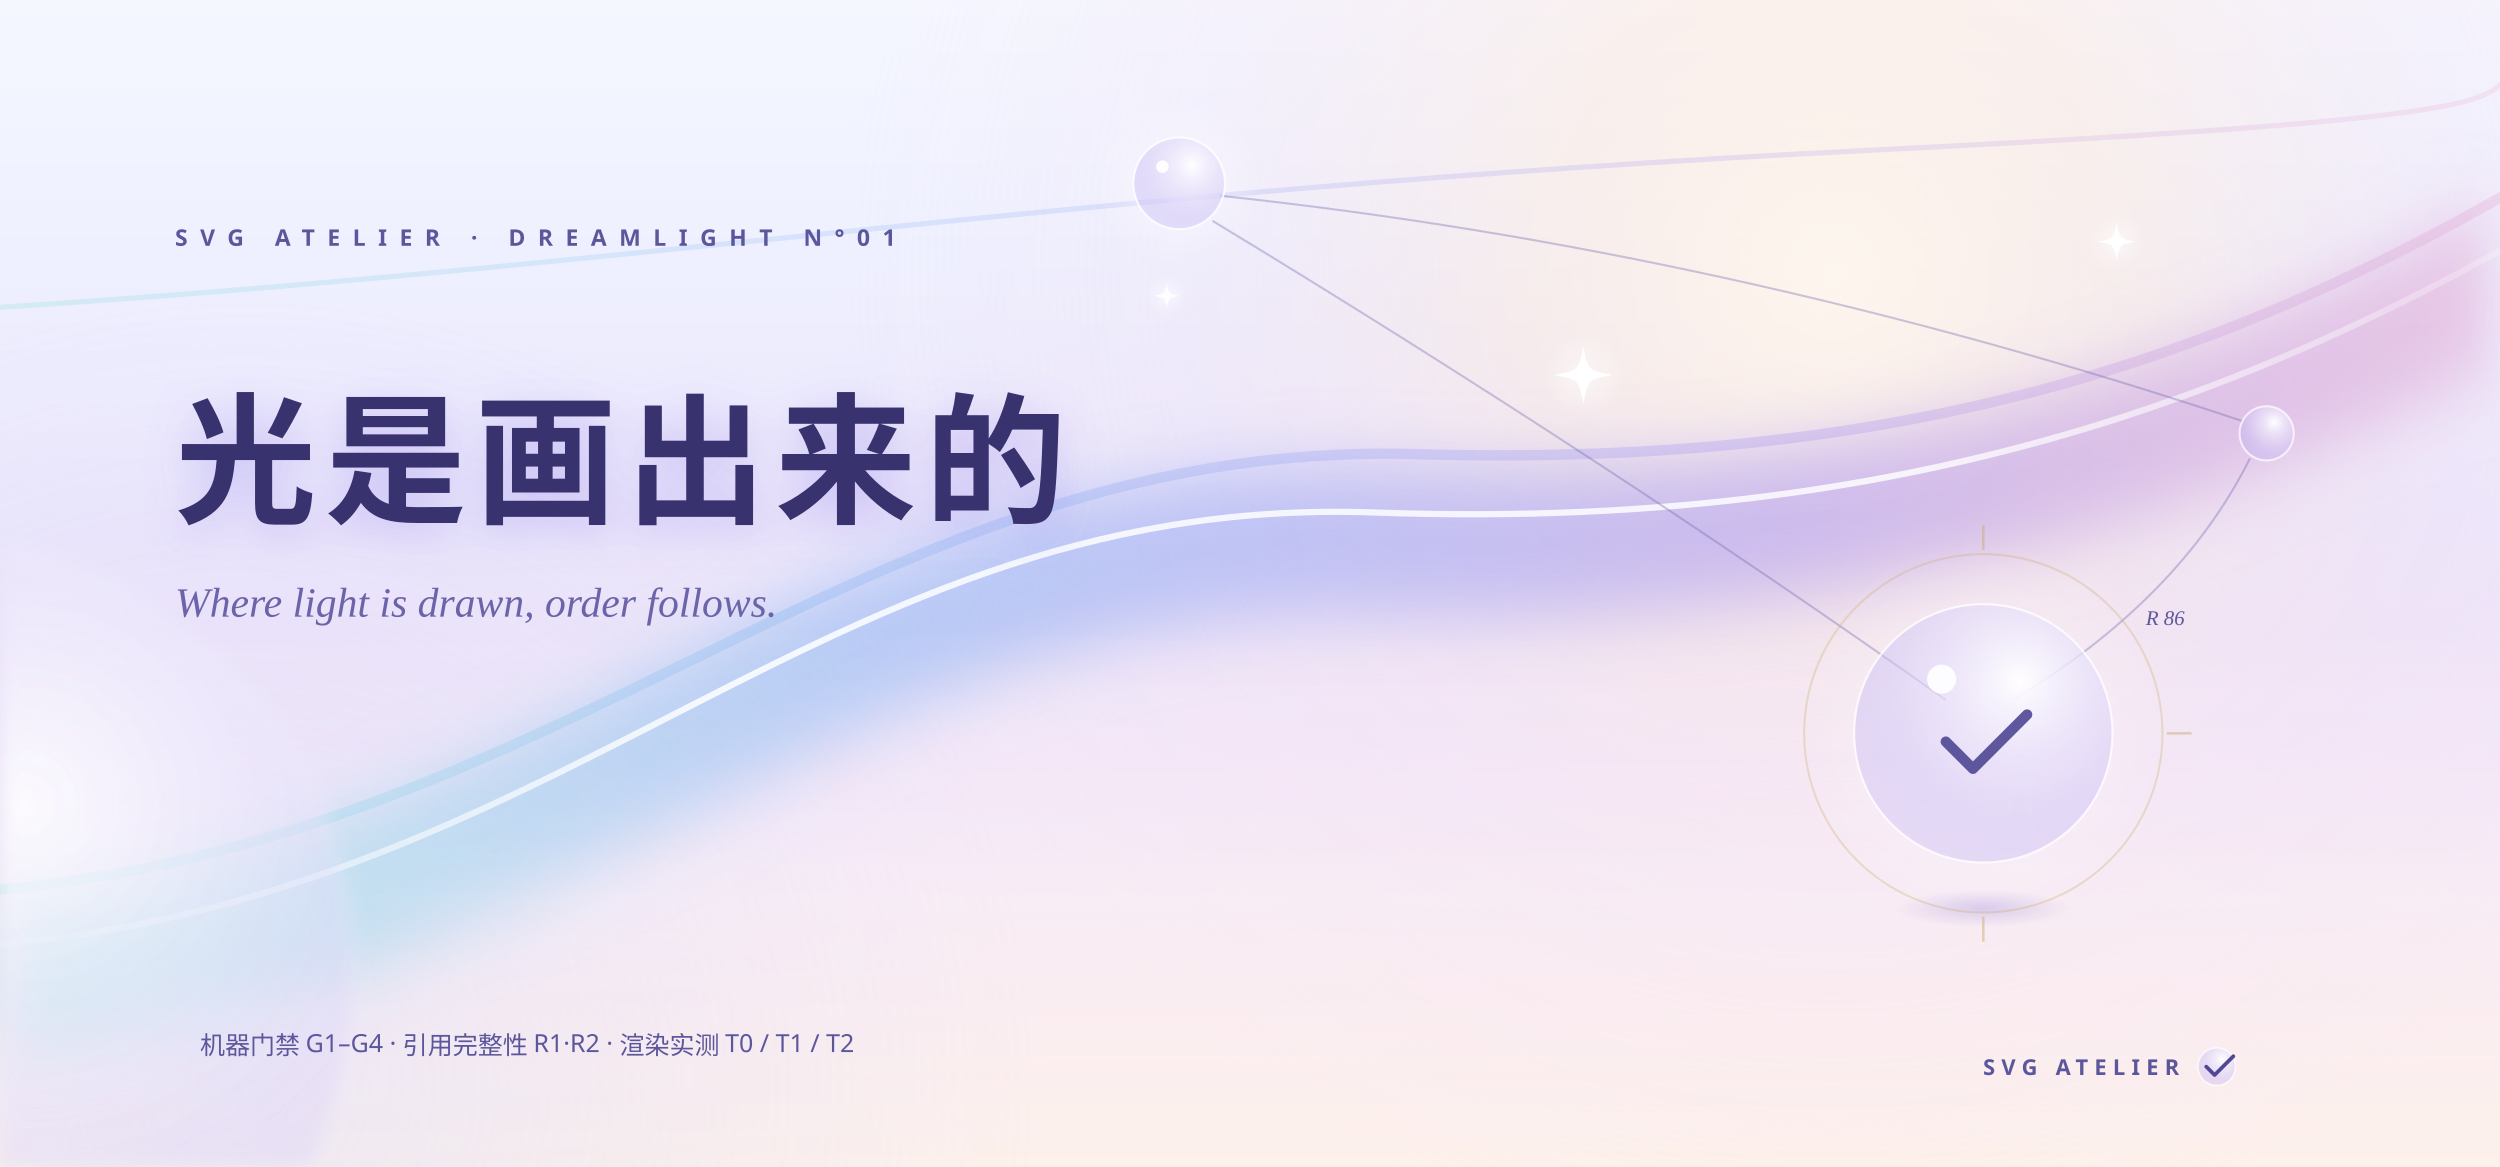
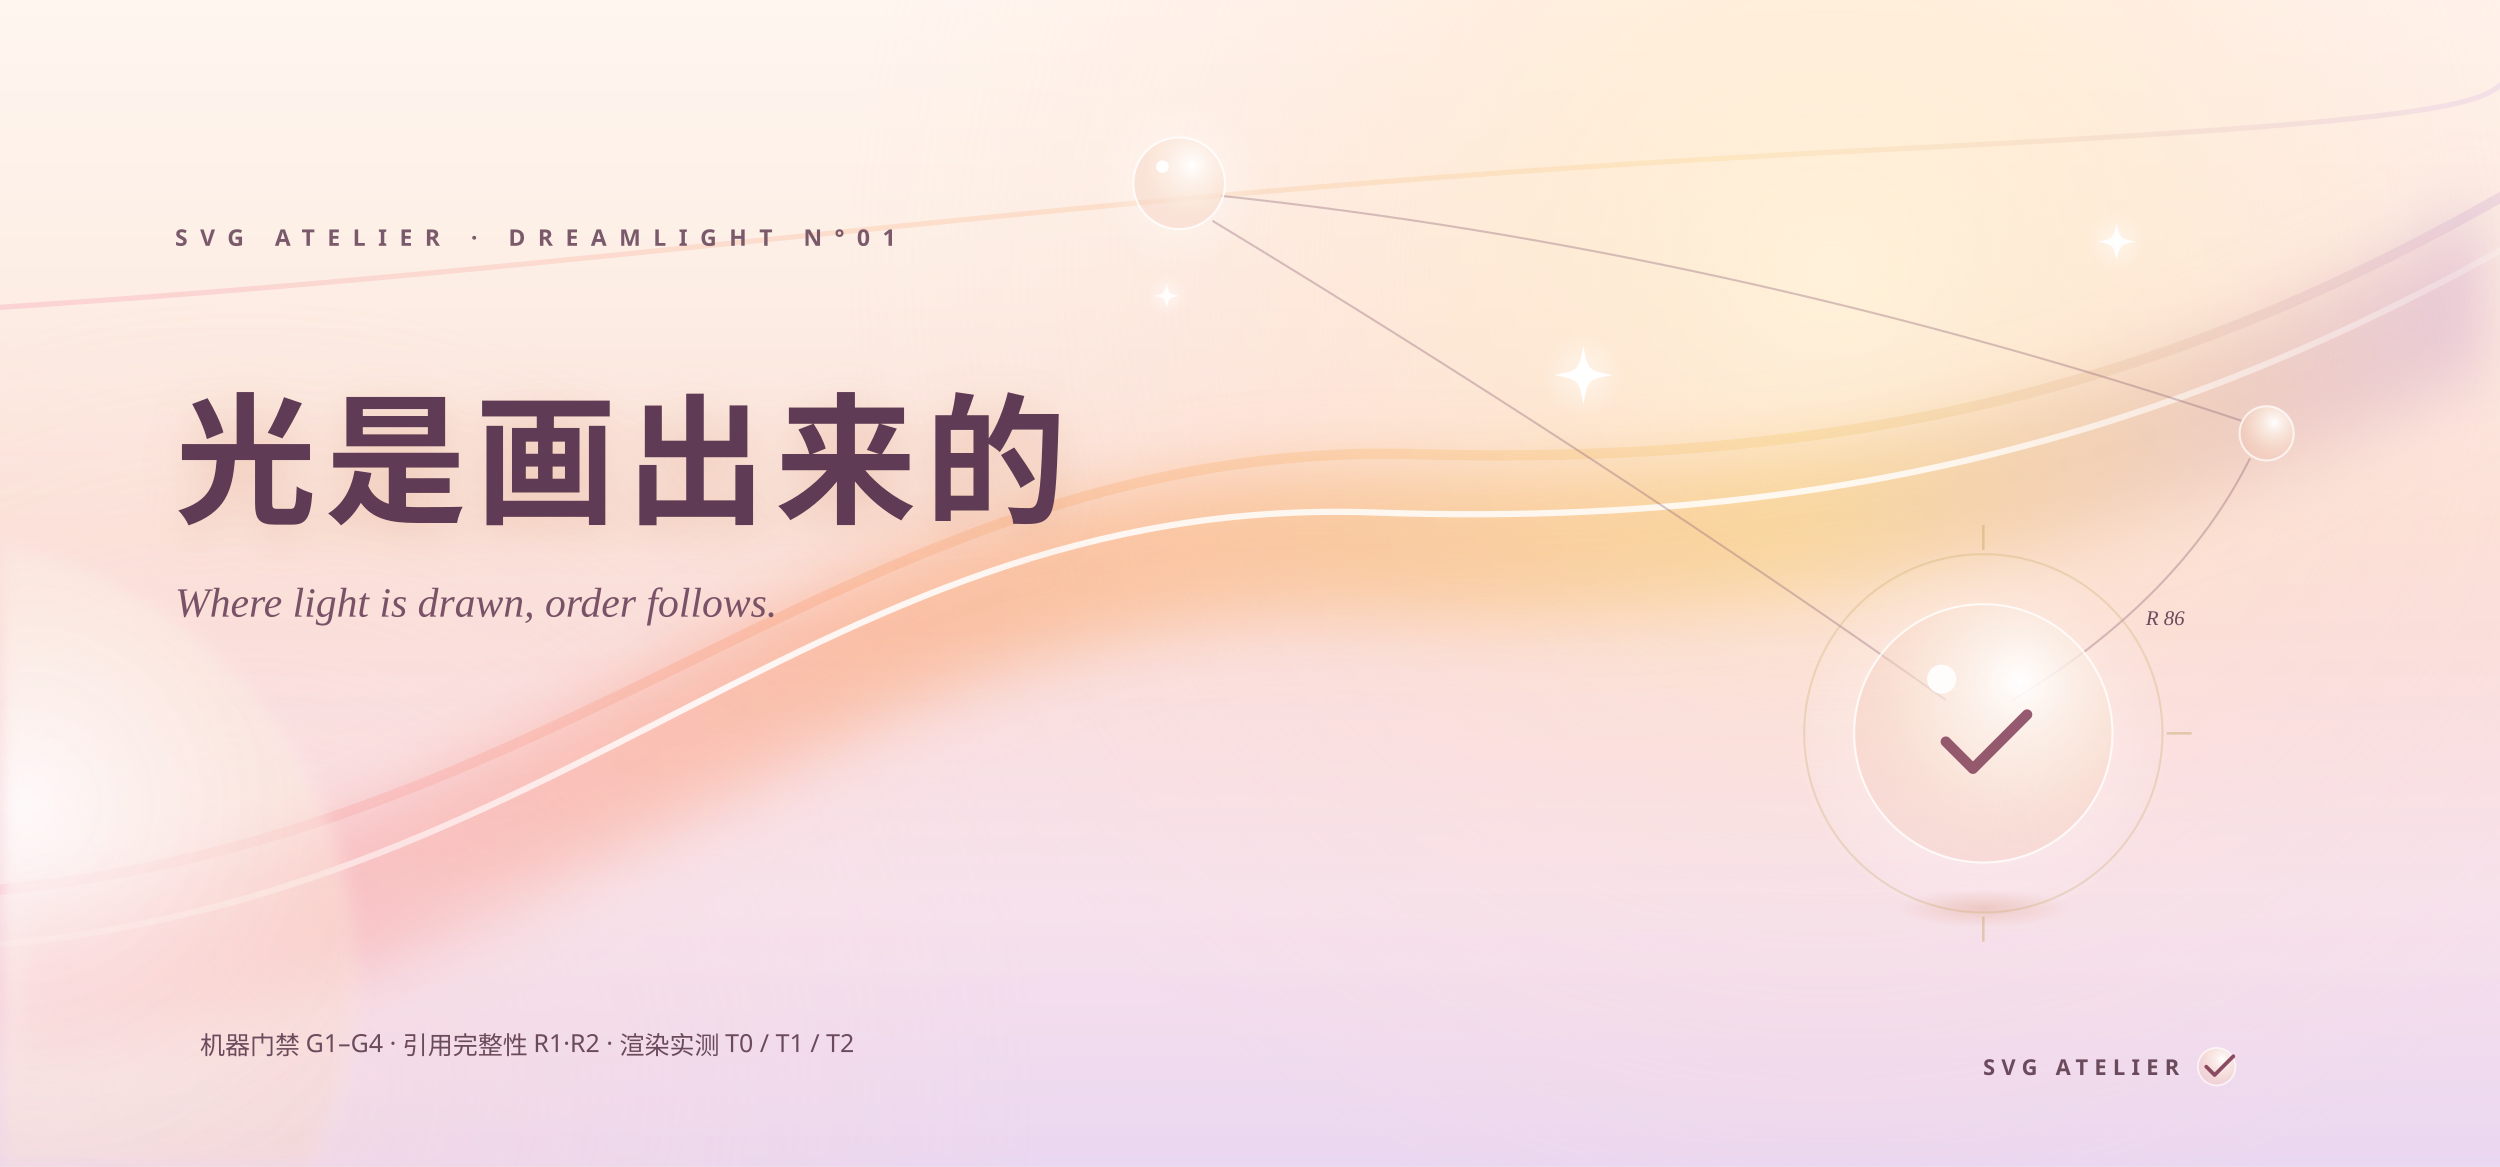
<svg xmlns="http://www.w3.org/2000/svg" viewBox="0 0 1200 560" width="1200" height="560" role="img" aria-labelledby="hcT hcD">
  <defs>
    <linearGradient id="hcBase" x1="0" y1="0" x2="0" y2="1">
-       <stop offset="0" stop-color="#f5f7ff" />
-       <stop offset="0.22" stop-color="#eef0ff" />
-       <stop offset="0.45" stop-color="#ece6fb" />
-       <stop offset="0.68" stop-color="#f2e4f6" />
-       <stop offset="0.85" stop-color="#f9e9ee" />
-       <stop offset="1" stop-color="#fdf0ea" />
+       <stop offset="0" stop-color="#fff6f0" />
+       <stop offset="0.22" stop-color="#fdefe6" />
+       <stop offset="0.45" stop-color="#fbe2da" />
+       <stop offset="0.68" stop-color="#f7dbe2" />
+       <stop offset="0.85" stop-color="#f0d6ea" />
+       <stop offset="1" stop-color="#e9d4f0" />
    </linearGradient>
    <radialGradient id="hcBloom" cx="0.5" cy="0.5" r="0.5">
-       <stop offset="0" stop-color="#fff7ec" stop-opacity="0.9" />
-       <stop offset="0.32" stop-color="#ffe9d9" stop-opacity="0.45" />
-       <stop offset="0.65" stop-color="#f4dded" stop-opacity="0.18" />
-       <stop offset="1" stop-color="#f4dded" stop-opacity="0" />
+       <stop offset="0" stop-color="#fff2d9" stop-opacity="0.9" />
+       <stop offset="0.32" stop-color="#ffe6c4" stop-opacity="0.45" />
+       <stop offset="0.65" stop-color="#ffd9c8" stop-opacity="0.18" />
+       <stop offset="1" stop-color="#ffd9c8" stop-opacity="0" />
    </radialGradient>
-     <radialGradient id="hcCoolWash" cx="0.5" cy="0.5" r="0.5">
-       <stop offset="0" stop-color="#c8d2ff" stop-opacity="0.3" />
-       <stop offset="1" stop-color="#c8d2ff" stop-opacity="0" />
+     <radialGradient id="hcWarmWash" cx="0.5" cy="0.5" r="0.5">
+       <stop offset="0" stop-color="#ffd9c8" stop-opacity="0.3" />
+       <stop offset="1" stop-color="#ffd9c8" stop-opacity="0" />
    </radialGradient>
    <linearGradient id="hcRibbon" x1="0" y1="0" x2="1" y2="0">
-       <stop offset="0" stop-color="#6ee3d4" />
-       <stop offset="0.35" stop-color="#82b0f2" />
-       <stop offset="0.68" stop-color="#a48df0" />
-       <stop offset="1" stop-color="#f4aac6" />
+       <stop offset="0" stop-color="#f472a0" />
+       <stop offset="0.35" stop-color="#fb9d6c" />
+       <stop offset="0.68" stop-color="#f5c86e" />
+       <stop offset="1" stop-color="#c9a2f0" />
    </linearGradient>
    <linearGradient id="hcSheen" x1="0" y1="0" x2="1" y2="0">
      <stop offset="0" stop-color="#ffffff" stop-opacity="0" />
      <stop offset="0.3" stop-color="#ffffff" stop-opacity="0.95" />
      <stop offset="0.72" stop-color="#ffffff" stop-opacity="0.9" />
      <stop offset="1" stop-color="#ffffff" stop-opacity="0" />
    </linearGradient>
    <radialGradient id="hcOrbA" cx="0.62" cy="0.3" r="0.8">
      <stop offset="0" stop-color="#ffffff" stop-opacity="0.95" />
-       <stop offset="0.45" stop-color="#e6e0fb" stop-opacity="0.55" />
-       <stop offset="1" stop-color="#bcaef2" stop-opacity="0.14" />
+       <stop offset="0.45" stop-color="#fbe7d9" stop-opacity="0.55" />
+       <stop offset="1" stop-color="#f0b9a2" stop-opacity="0.14" />
    </radialGradient>
    <radialGradient id="hcOrbB" cx="0.64" cy="0.3" r="0.8">
      <stop offset="0" stop-color="#ffffff" stop-opacity="0.98" />
-       <stop offset="0.5" stop-color="#ddd3f8" stop-opacity="0.6" />
-       <stop offset="1" stop-color="#a99aef" stop-opacity="0.2" />
+       <stop offset="0.5" stop-color="#f9e2d2" stop-opacity="0.6" />
+       <stop offset="1" stop-color="#efb4a0" stop-opacity="0.2" />
    </radialGradient>
    <radialGradient id="hcOrbShadow" cx="0.5" cy="0.5" r="0.5">
-       <stop offset="0" stop-color="#8f7fd8" stop-opacity="0.3" />
-       <stop offset="1" stop-color="#8f7fd8" stop-opacity="0" />
+       <stop offset="0" stop-color="#d78a6a" stop-opacity="0.3" />
+       <stop offset="1" stop-color="#d78a6a" stop-opacity="0" />
    </radialGradient>
    <radialGradient id="hcSparkGlow" cx="0.5" cy="0.5" r="0.5">
      <stop offset="0" stop-color="#ffffff" stop-opacity="0.5" />
      <stop offset="1" stop-color="#ffffff" stop-opacity="0" />
    </radialGradient>
    <linearGradient id="hcFog" x1="0" y1="0" x2="0" y2="1">
      <stop offset="0" stop-color="#ffffff" stop-opacity="0" />
      <stop offset="0.5" stop-color="#ffffff" stop-opacity="0.24" />
      <stop offset="1" stop-color="#ffffff" stop-opacity="0.06" />
    </linearGradient>
    <filter id="hcRibbonBlur" x="-30%" y="-220%" width="160%" height="540%">
      <feGaussianBlur stdDeviation="16" />
    </filter>
    <filter id="hcOrbSoft" x="-40%" y="-40%" width="180%" height="180%">
      <feGaussianBlur stdDeviation="4" />
    </filter>
    <filter id="hcInkLift" x="-30%" y="-60%" width="160%" height="240%">
-       <feDropShadow dx="0" dy="5" stdDeviation="10" flood-color="#8f7fe8" flood-opacity="0.35" />
+       <feDropShadow dx="0" dy="5" stdDeviation="10" flood-color="#d89a7a" flood-opacity="0.35" />
    </filter>
  </defs>
  <rect width="1200" height="560" fill="url(#hcBase)" />
  <circle cx="880" cy="130" r="480" fill="url(#hcBloom)" />
-   <circle cx="120" cy="520" r="380" fill="url(#hcCoolWash)" />
+   <circle cx="120" cy="520" r="380" fill="url(#hcWarmWash)" />
  <path d="M -60 470 C 260 470 380 250 660 260 S 1120 190 1290 80" fill="none" stroke="url(#hcRibbon)" stroke-width="70" stroke-linecap="round" opacity="0.5" filter="url(#hcRibbonBlur)" />
  <path d="M -60 430 C 260 428 400 210 680 218 S 1120 150 1290 40" fill="none" stroke="url(#hcRibbon)" stroke-width="5" stroke-linecap="round" opacity="0.3" />
  <path d="M -40 150 C 300 130 500 92 900 72 S 1150 44 1240 22" fill="none" stroke="url(#hcRibbon)" stroke-width="2.5" stroke-linecap="round" opacity="0.22" />
  <path d="M -60 456 C 260 456 380 236 660 246 S 1120 176 1290 66" fill="none" stroke="url(#hcSheen)" stroke-width="3" stroke-linecap="round" opacity="0.9" />
  <rect x="0" y="300" width="1200" height="260" fill="url(#hcFog)" />
  <circle cx="-40" cy="470" r="210" fill="url(#hcOrbA)" stroke="#ffffff" stroke-opacity="0.55" stroke-width="1.2" opacity="0.85" filter="url(#hcOrbSoft)" />
  <g data-motif="verify-nodes" data-motif-message="浮球连成关系图，一枚承载核验勾：秩序内在于光，门禁刻进画里">
    <circle cx="952" cy="352" r="92" fill="url(#hcSparkGlow)" />
    <circle cx="566" cy="88" r="40" fill="url(#hcSparkGlow)" />
-     <g fill="none" stroke="#6b64a8" stroke-opacity="0.35" stroke-width="1">
+     <g fill="none" stroke="#8a5f74" stroke-opacity="0.35" stroke-width="1">
      <path d="M 586 94 Q 830 120 1076 202" />
      <path d="M 1080 220 Q 1046 288 966 336" />
      <path d="M 582 106 Q 770 220 934 336" />
    </g>
    <ellipse cx="952" cy="436" rx="42" ry="9" fill="url(#hcOrbShadow)" />
    <circle cx="952" cy="352" r="62" fill="url(#hcOrbB)" stroke="#ffffff" stroke-opacity="0.8" stroke-width="1" />
    <circle cx="932" cy="326" r="7" fill="#ffffff" fill-opacity="0.9" />
-     <path d="M 934 356 l 13 13 l 26 -26" fill="none" stroke="#4f4794" stroke-opacity="0.9" stroke-width="5" stroke-linecap="round" stroke-linejoin="round" />
+     <path d="M 934 356 l 13 13 l 26 -26" fill="none" stroke="#8a4a62" stroke-opacity="0.9" stroke-width="5" stroke-linecap="round" stroke-linejoin="round" />
    <circle cx="952" cy="352" r="86" fill="none" stroke="#c9a86a" stroke-opacity="0.3" stroke-width="1" />
    <g stroke="#c9a86a" stroke-opacity="0.45" stroke-width="1.2">
      <line x1="952" y1="264" x2="952" y2="252" />
      <line x1="1040" y1="352" x2="1052" y2="352" />
      <line x1="952" y1="440" x2="952" y2="452" />
    </g>
-     <text x="1030" y="300" font-family="Georgia, Times New Roman, serif" font-size="10" font-style="italic" fill="#5c569c">R 86</text>
+     <text x="1030" y="300" font-family="Georgia, Times New Roman, serif" font-size="10" font-style="italic" fill="#6b4a5c">R 86</text>
    <circle cx="566" cy="88" r="22" fill="url(#hcOrbB)" stroke="#ffffff" stroke-opacity="0.8" stroke-width="1" />
    <circle cx="558" cy="80" r="3" fill="#ffffff" fill-opacity="0.95" />
    <circle cx="1088" cy="208" r="13" fill="url(#hcOrbB)" stroke="#ffffff" stroke-opacity="0.7" stroke-width="1" />
    <g fill="#ffffff">
      <circle cx="760" cy="180" r="20" fill="url(#hcSparkGlow)" />
      <path d="M760 166 C 762.2 177.8 762.2 177.8 774 180 C 762.2 182.2 762.2 182.2 760 194 C 757.8 182.2 757.8 182.2 746 180 C 757.8 177.8 757.8 177.8 760 166 Z" />
      <circle cx="1016" cy="116" r="14" fill="url(#hcSparkGlow)" />
      <path d="M1016 107 C 1017.5 114.5 1017.5 114.5 1025 116 C 1017.5 117.5 1017.5 117.5 1016 125 C 1014.5 117.5 1014.5 117.5 1007 116 C 1014.5 114.5 1014.5 114.5 1016 107 Z" fill-opacity="0.95" />
      <circle cx="560" cy="142" r="10" fill="url(#hcSparkGlow)" />
      <path d="M560 136 C 561 141 561 141 566 142 C 561 143 561 143 560 148 C 559 143 559 143 554 142 C 559 141 559 141 560 136 Z" fill-opacity="0.9" />
    </g>
  </g>
-   <text x="84" y="118" font-family="PingFang SC, Microsoft YaHei, Noto Sans SC, sans-serif" font-size="11" font-weight="600" fill="#5c569c" letter-spacing="6">SVG ATELIER · DREAMLIGHT N°01</text>
-   <text x="84" y="246" font-family="Songti SC, STSong, SimSun, Noto Serif SC, serif" font-size="68" font-weight="700" fill="#37326e" letter-spacing="4" filter="url(#hcInkLift)">光是画出来的</text>
-   <text x="84" y="296" font-family="Georgia, Times New Roman, serif" font-size="20" font-style="italic" fill="#6b64a8">Where light is drawn, order follows.</text>
+   <text x="84" y="118" font-family="PingFang SC, Microsoft YaHei, Noto Sans SC, sans-serif" font-size="11" font-weight="600" fill="#7a5a6a" letter-spacing="6">SVG ATELIER · DREAMLIGHT N°01</text>
+   <text x="84" y="246" font-family="Songti SC, STSong, SimSun, Noto Serif SC, serif" font-size="68" font-weight="700" fill="#5e3a54" letter-spacing="4" filter="url(#hcInkLift)">光是画出来的</text>
+   <text x="84" y="296" font-family="Georgia, Times New Roman, serif" font-size="20" font-style="italic" fill="#7a5268">Where light is drawn, order follows.</text>
  <g data-role="atelier-mark">
    <circle cx="1064" cy="512" r="9" fill="url(#hcOrbB)" stroke="#ffffff" stroke-opacity="0.7" stroke-width="0.8" />
-     <path d="M 1059 512 l 4 4 l 9 -9" fill="none" stroke="#4f4794" stroke-width="1.8" stroke-linecap="round" stroke-linejoin="round" />
-     <text x="1046" y="516" text-anchor="end" font-family="PingFang SC, Microsoft YaHei, Noto Sans SC, sans-serif" font-size="10.5" font-weight="600" fill="#5c569c" letter-spacing="3">SVG ATELIER</text>
+     <path d="M 1059 512 l 4 4 l 9 -9" fill="none" stroke="#8a4a62" stroke-width="1.8" stroke-linecap="round" stroke-linejoin="round" />
+     <text x="1046" y="516" text-anchor="end" font-family="PingFang SC, Microsoft YaHei, Noto Sans SC, sans-serif" font-size="10.5" font-weight="600" fill="#6b4a5c" letter-spacing="3">SVG ATELIER</text>
  </g>
-   <text x="96" y="506" font-family="PingFang SC, Microsoft YaHei, Noto Sans SC, sans-serif" font-size="12" fill="#5c569c">机器门禁 G1–G4 · 引用完整性 R1·R2 · 渲染实测 T0 / T1 / T2</text>
+   <text x="96" y="506" font-family="PingFang SC, Microsoft YaHei, Noto Sans SC, sans-serif" font-size="12" fill="#6b4a5c">机器门禁 G1–G4 · 引用完整性 R1·R2 · 渲染实测 T0 / T1 / T2</text>
</svg>
